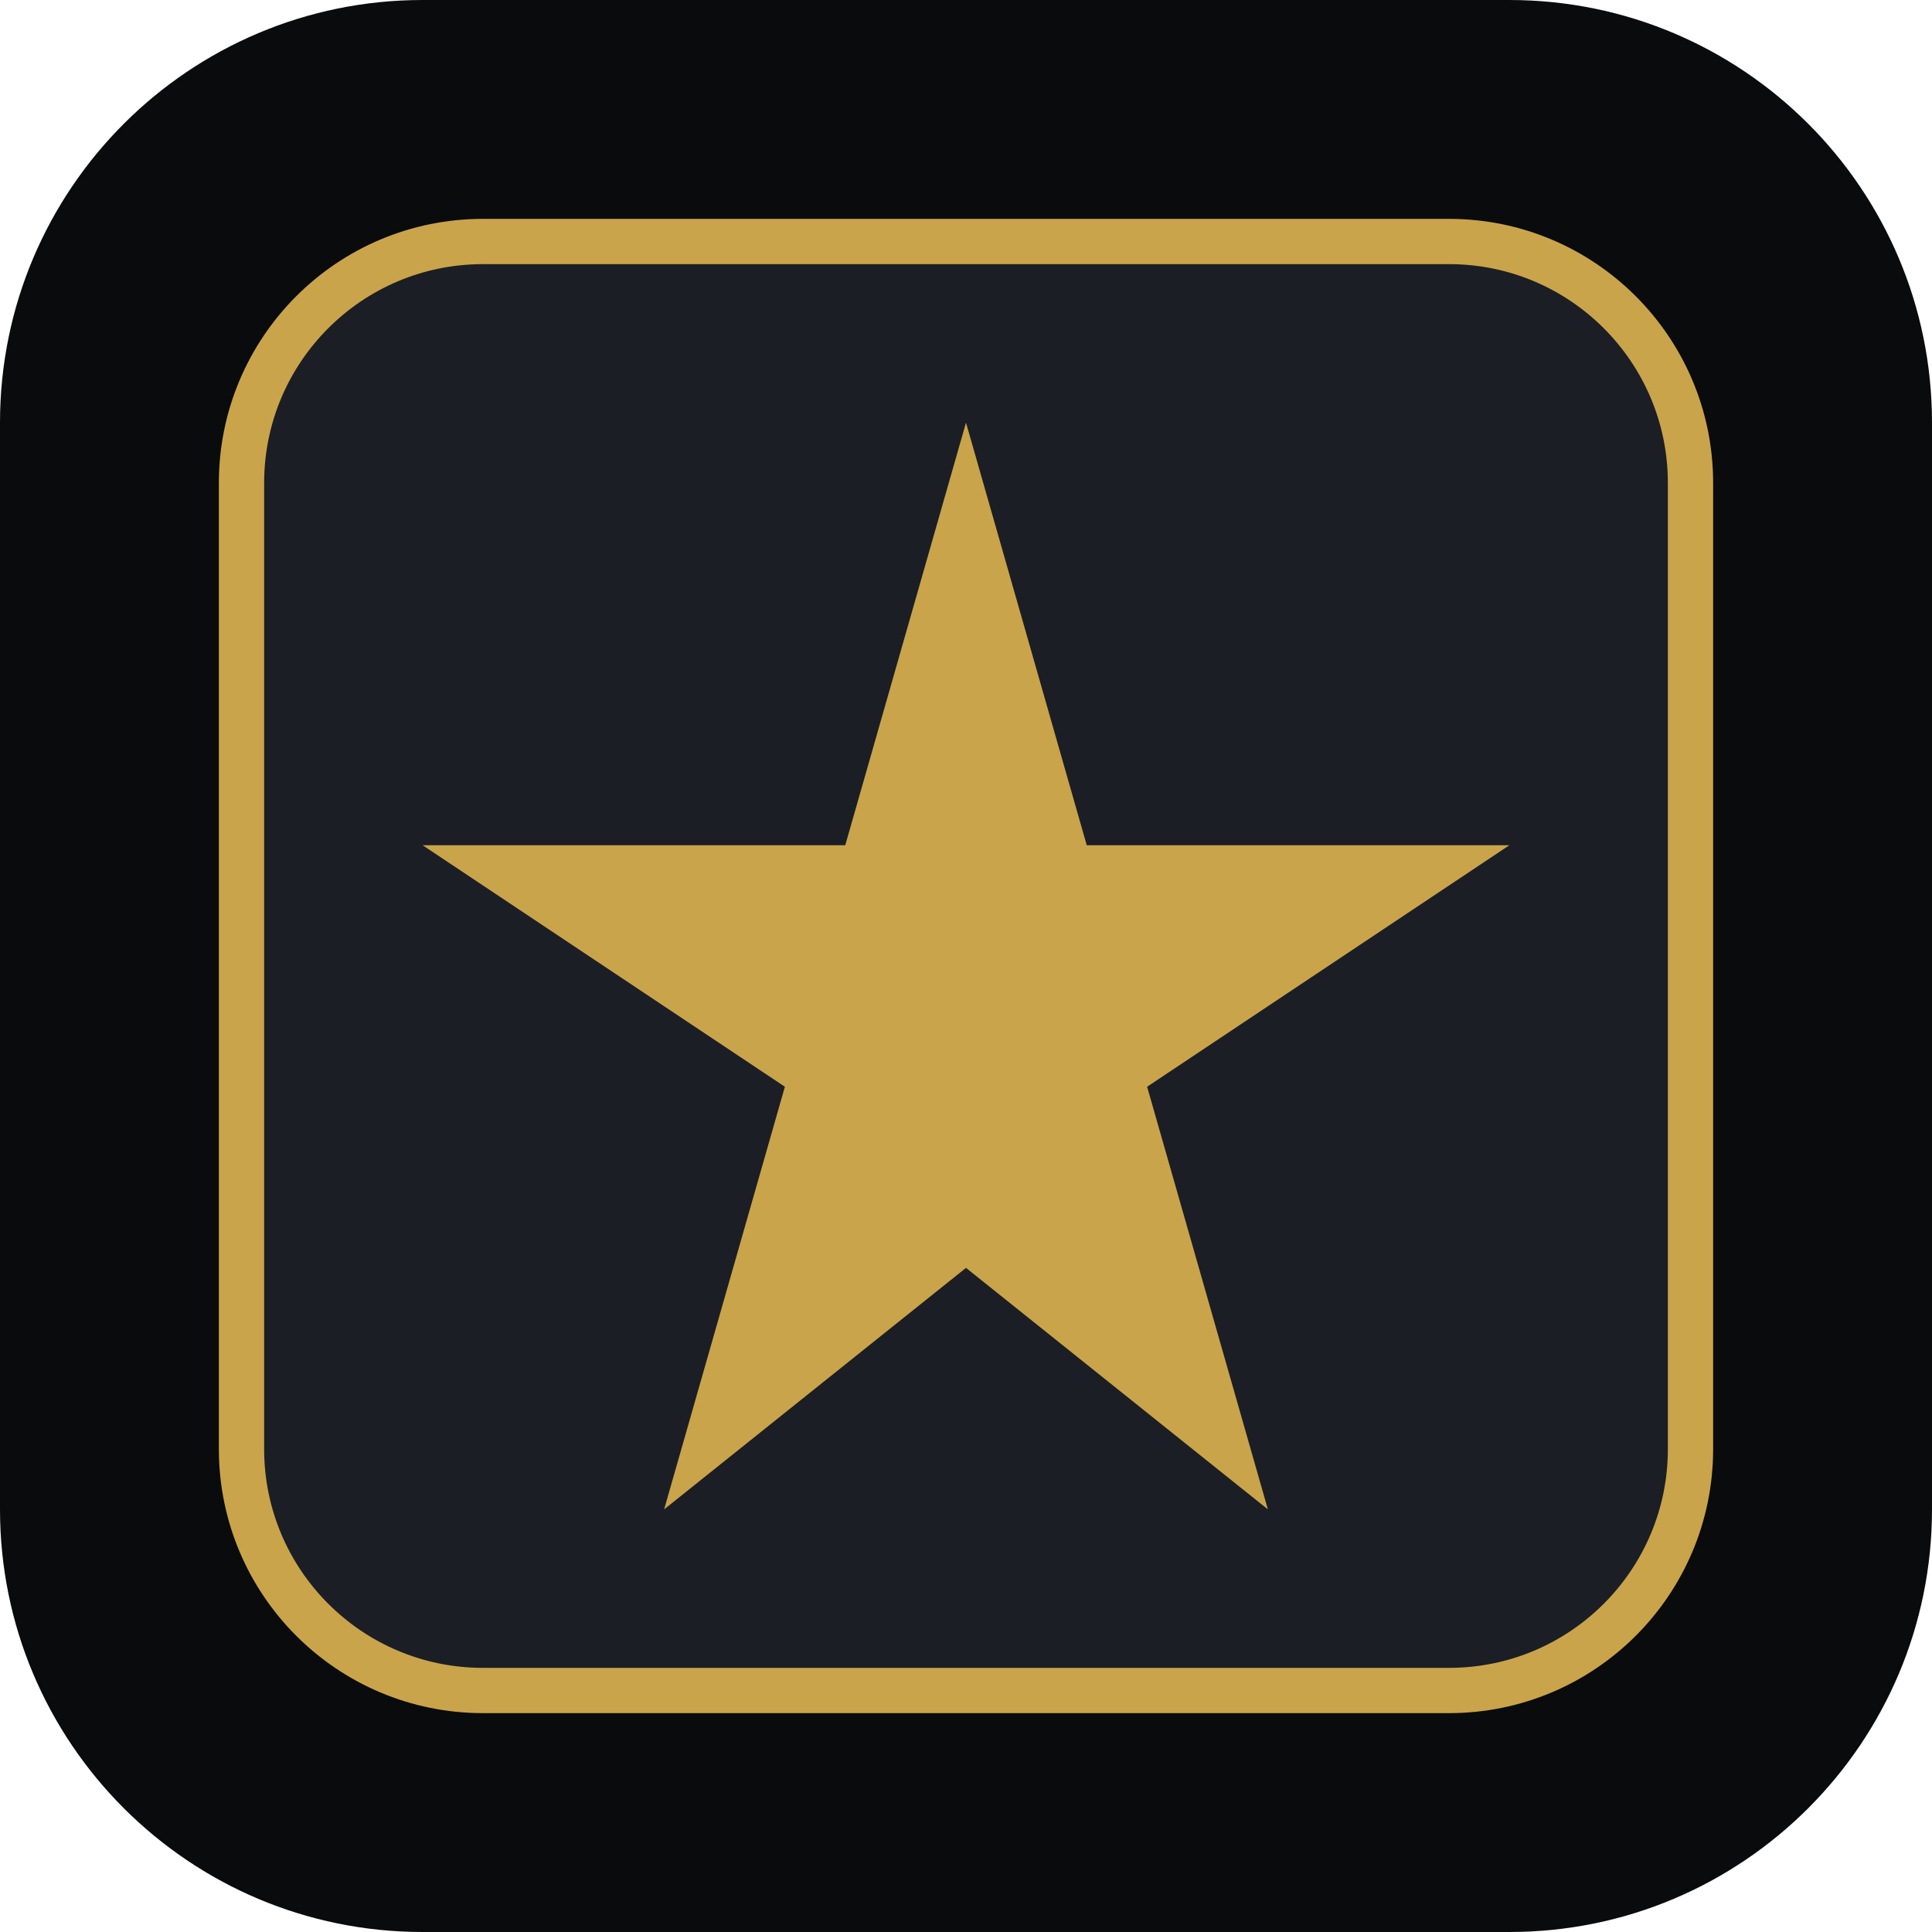
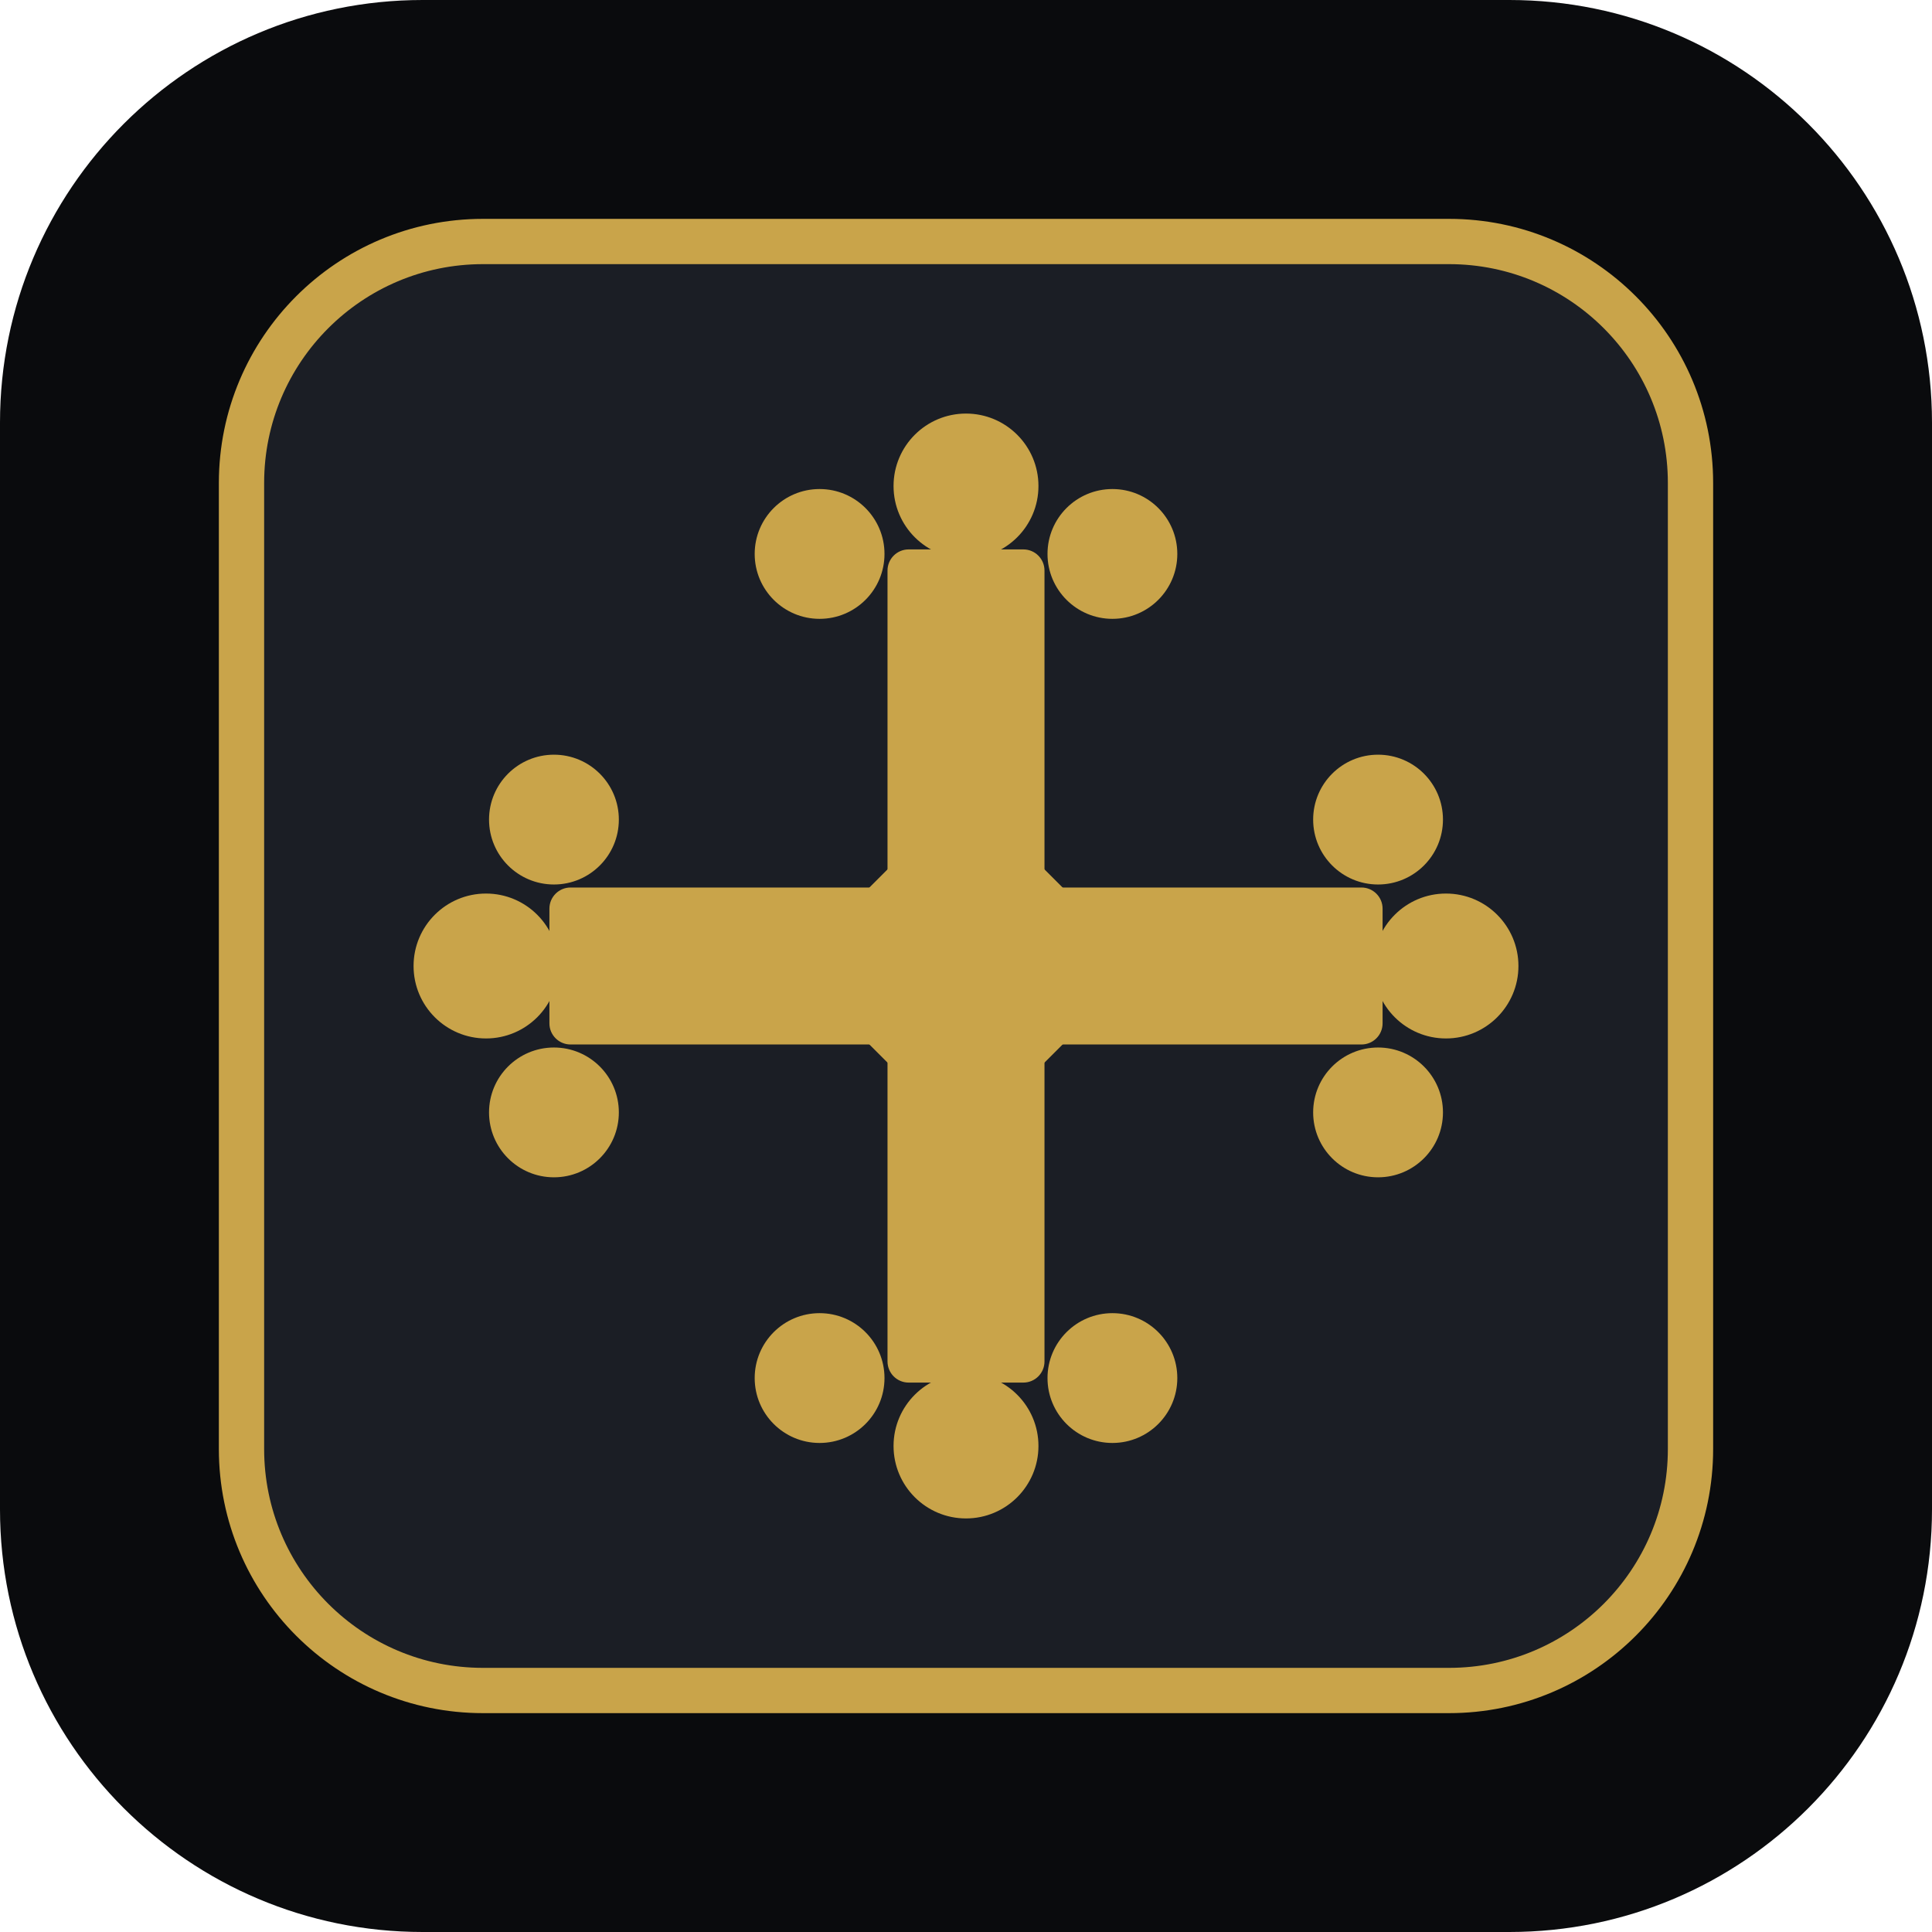
- <svg xmlns="http://www.w3.org/2000/svg" viewBox="0 0 64 64">
+ <svg xmlns="http://www.w3.org/2000/svg" viewBox="0 0 64 64" role="img" aria-label="Orthodox Bible">
  <rect width="64" height="64" rx="14" fill="#0a0b0d" />
  <rect x="8" y="8" width="48" height="48" rx="8" fill="#1b1e25" stroke="#c9a44a" stroke-width="1.5" />
-   <path d="M32 14 L36 28 H50 L38 36 L42 50 L32 42 L22 50 L26 36 L14 28 H28 Z" fill="#c9a44a" />
+   <g fill="#c9a44a">
+     <rect x="29.4" y="18.2" width="5.2" height="27.6" rx="0.7" />
+     <rect x="18.2" y="29.4" width="27.6" height="5.2" rx="0.7" />
+     <path d="M32 26.2L37.8 32 32 37.8 26.2 32Z" />
+     <circle cx="32" cy="16.1" r="2.4" />
+     <circle cx="27.15" cy="18.35" r="2.15" />
+     <circle cx="36.85" cy="18.35" r="2.15" />
+     <circle cx="32" cy="47.9" r="2.4" />
+     <circle cx="27.15" cy="45.65" r="2.15" />
+     <circle cx="36.85" cy="45.65" r="2.15" />
+     <circle cx="16.1" cy="32" r="2.4" />
+     <circle cx="18.35" cy="27.15" r="2.15" />
+     <circle cx="18.35" cy="36.85" r="2.15" />
+     <circle cx="47.9" cy="32" r="2.4" />
+     <circle cx="45.65" cy="27.15" r="2.15" />
+     <circle cx="45.65" cy="36.85" r="2.15" />
+   </g>
</svg>
